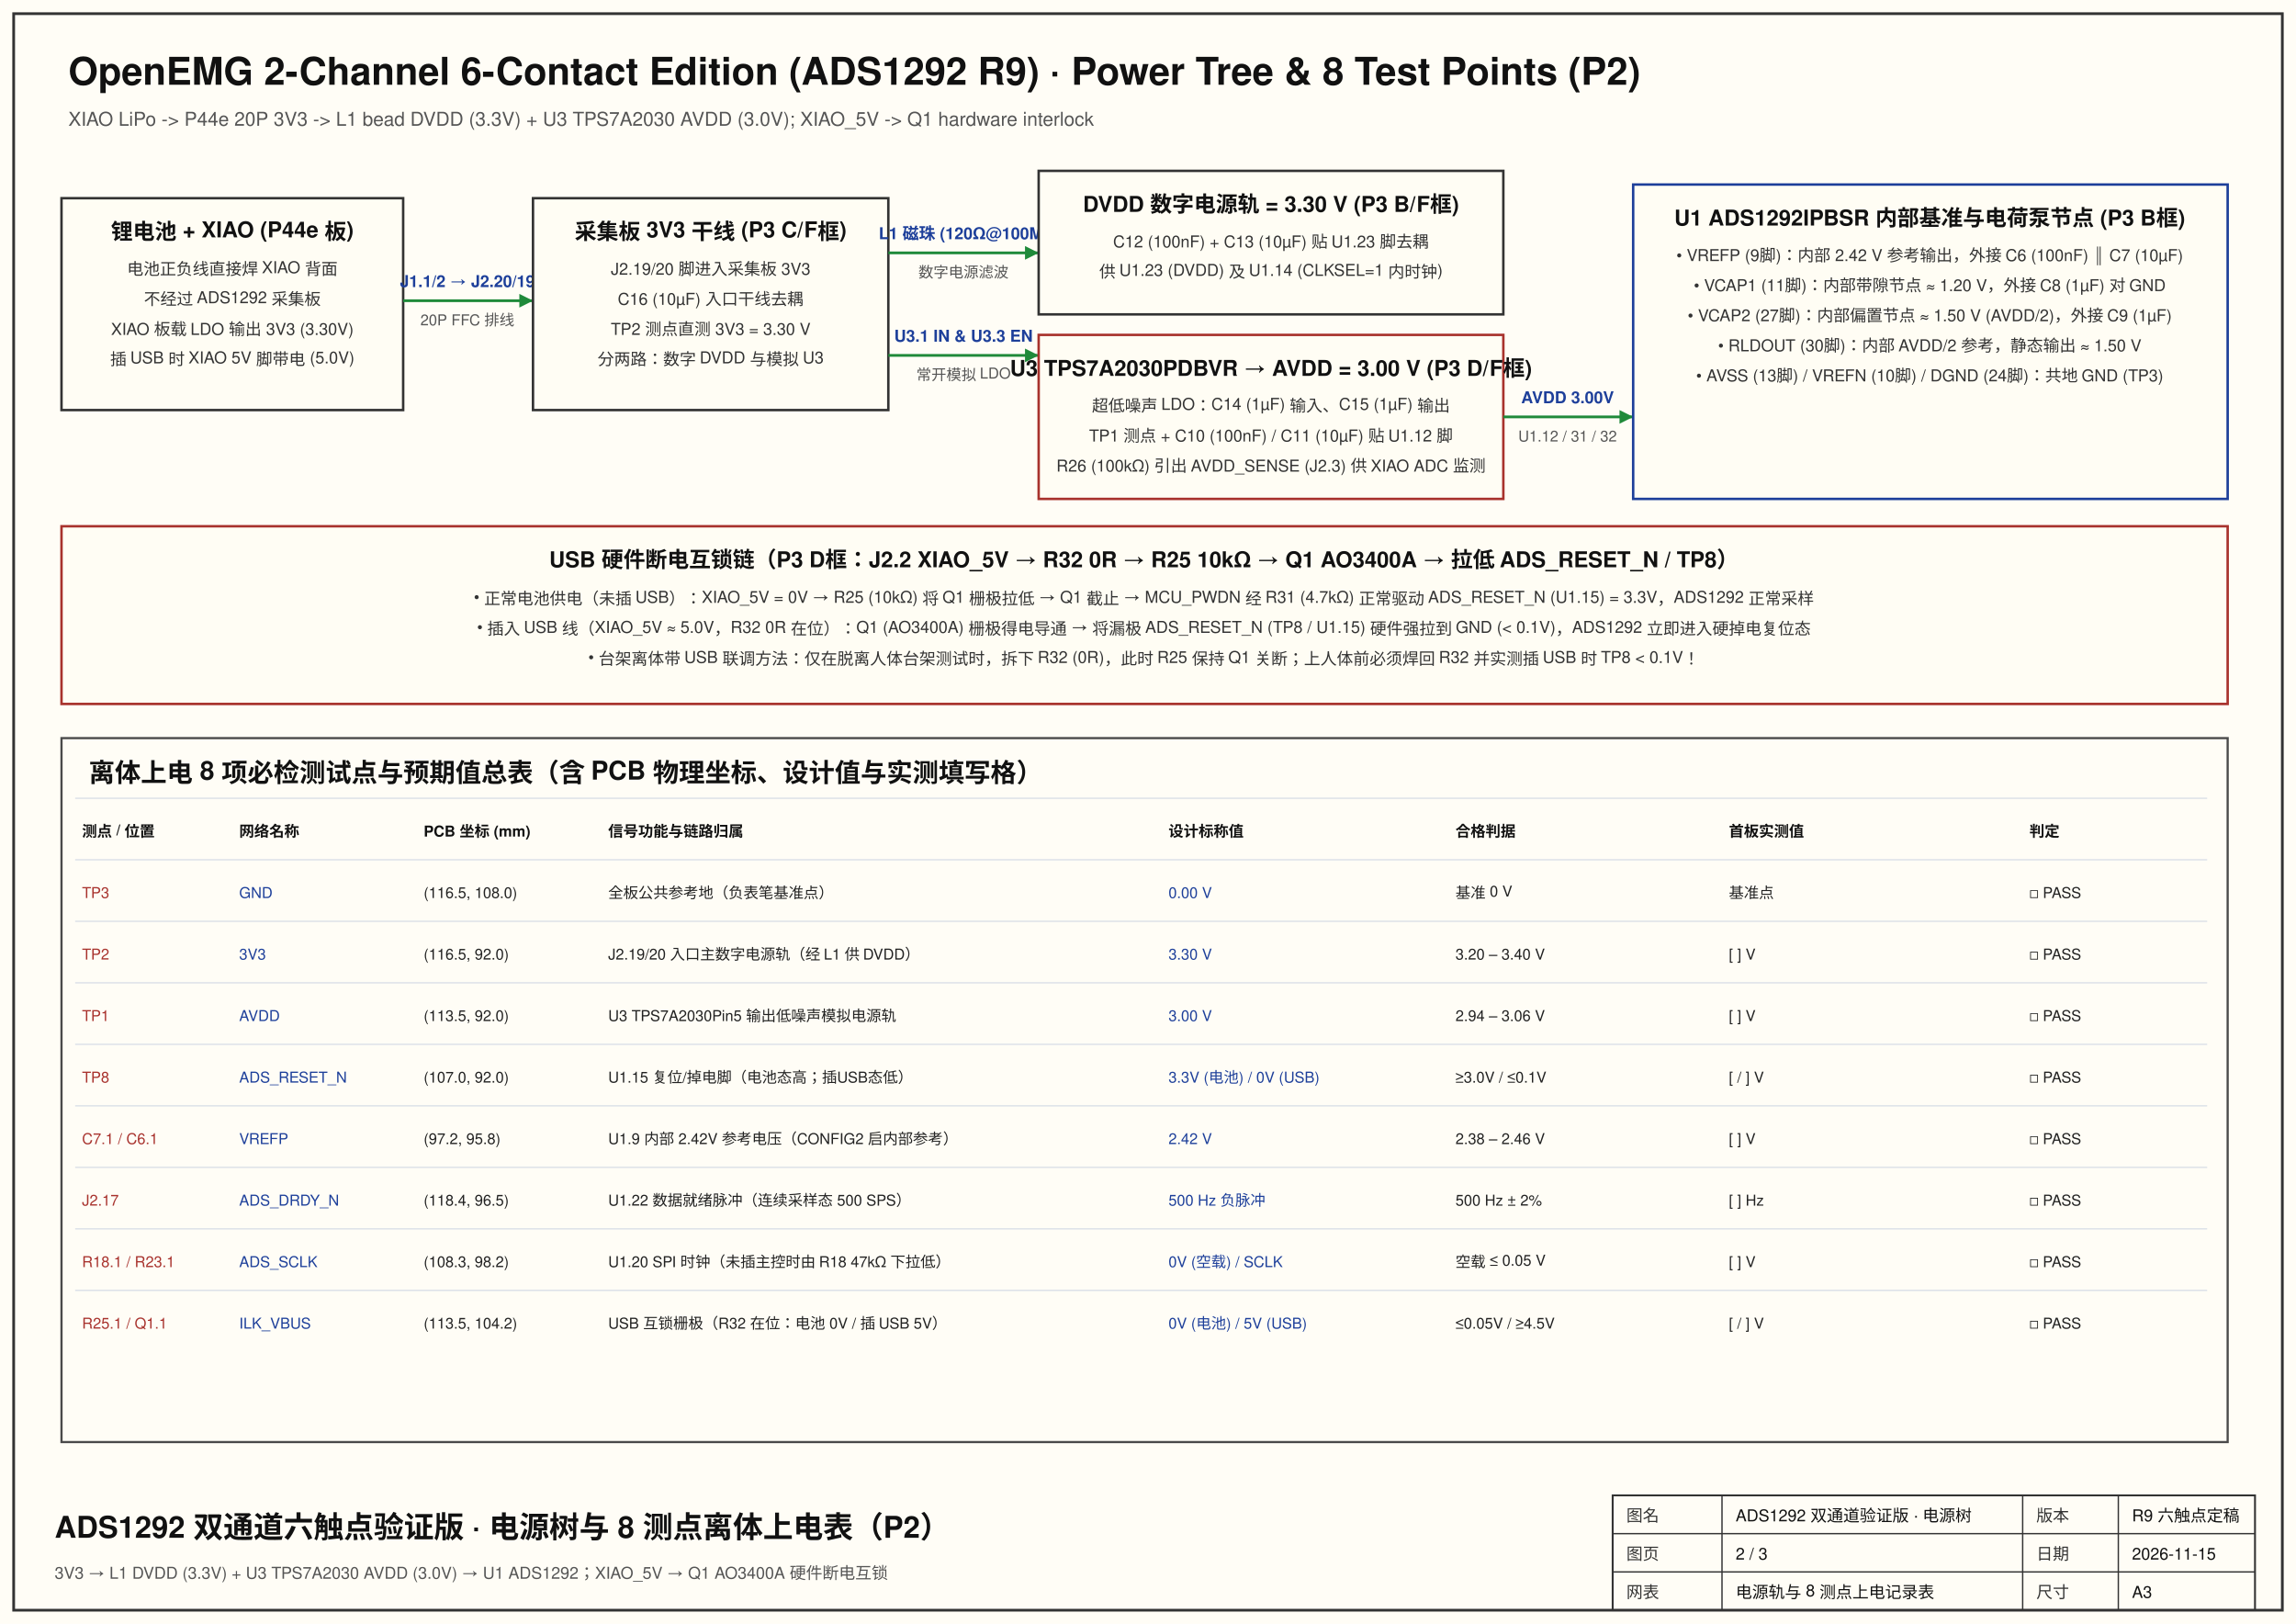
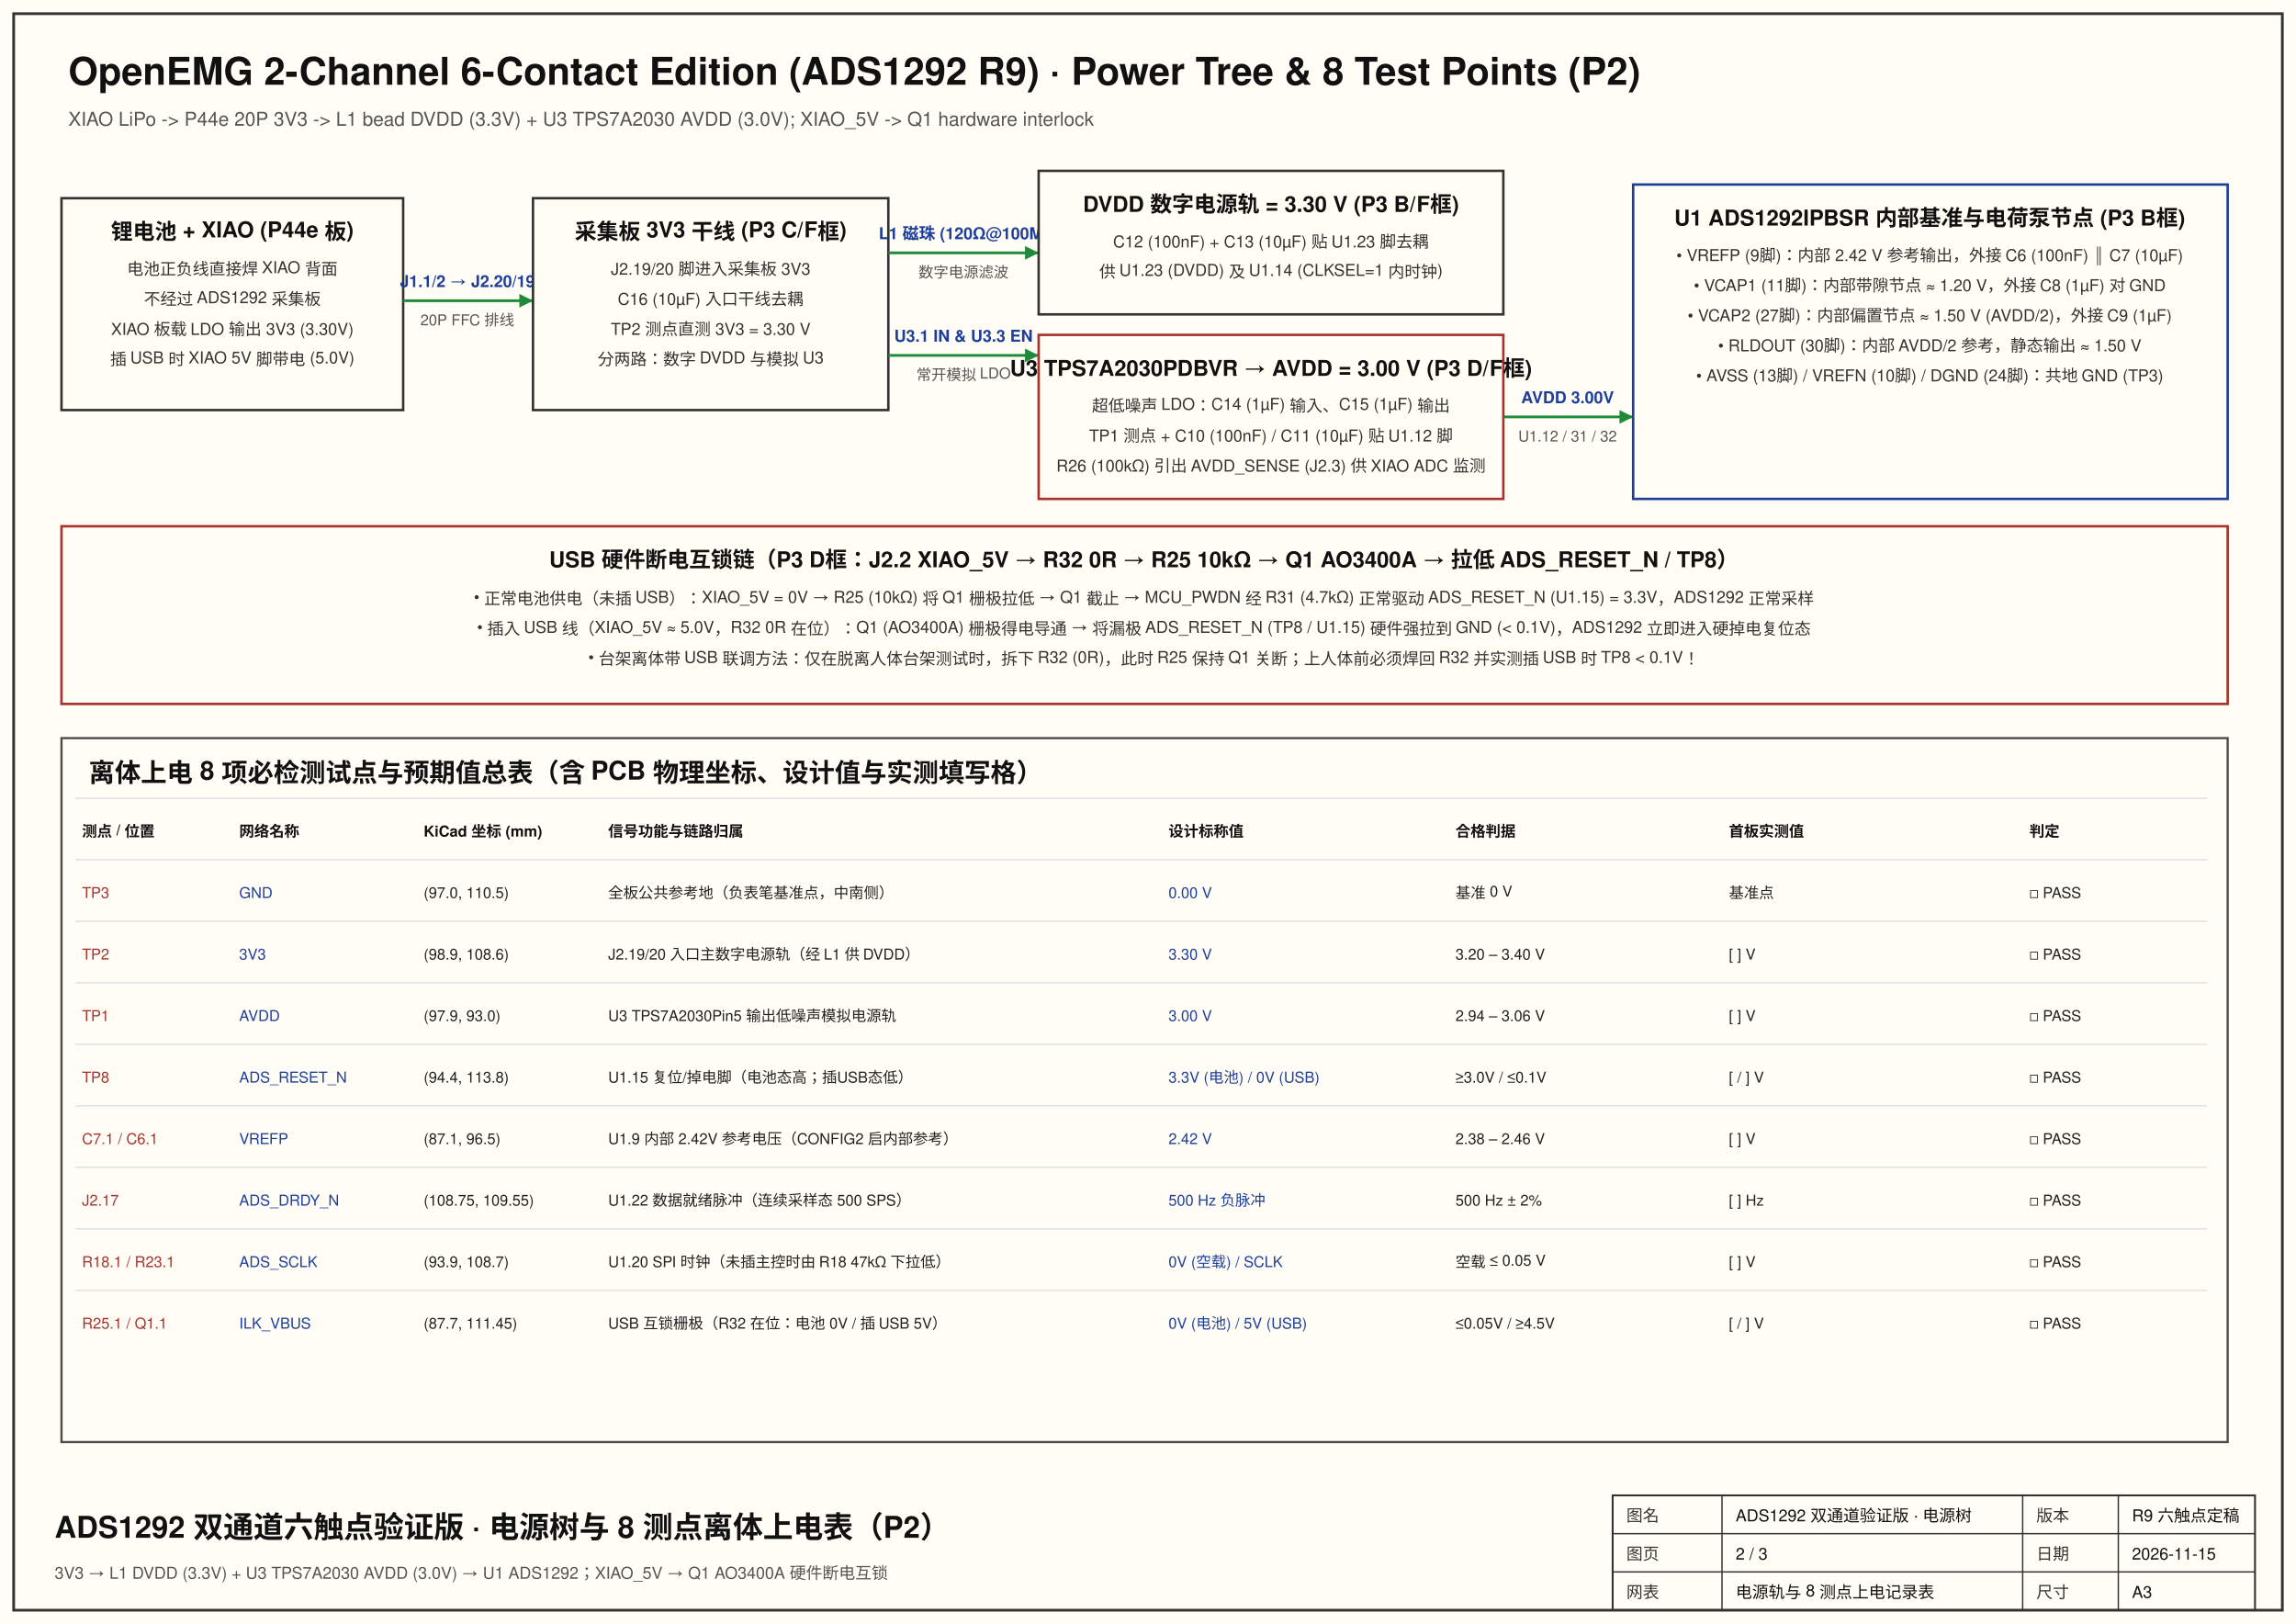
<svg xmlns="http://www.w3.org/2000/svg" width="1680" height="1188" viewBox="0 0 1680 1188" font-family="PingFang SC, Helvetica, sans-serif">
  <rect width="1680" height="1188" fill="#fffdf6" />
  <rect x="10" y="10" width="1660" height="1168" fill="none" stroke="#333" stroke-width="2" />
  <text x="50" y="62" font-size="28" fill="#111" font-weight="bold">OpenEMG 2-Channel 6-Contact Edition (ADS1292 R9) · Power Tree &amp; 8 Test Points (P2)</text>
  <text x="50" y="92" font-size="14" fill="#555">XIAO LiPo -&gt; P44e 20P 3V3 -&gt; L1 bead DVDD (3.3V) + U3 TPS7A2030 AVDD (3.0V); XIAO_5V -&gt; Q1 hardware interlock</text>
  <rect x="45" y="145" width="250" height="155" fill="#fffdf4" stroke="#333" stroke-width="1.8" />
  <text x="170" y="175" font-size="16" fill="#111" text-anchor="middle" font-weight="bold">锂电池 + XIAO (P44e 板)</text>
  <text x="170" y="201" font-size="12" fill="#333" text-anchor="middle">电池正负线直接焊 XIAO 背面</text>
  <text x="170" y="223" font-size="12" fill="#333" text-anchor="middle">不经过 ADS1292 采集板</text>
  <text x="170" y="245" font-size="12" fill="#333" text-anchor="middle">XIAO 板载 LDO 输出 3V3 (3.30V)</text>
  <text x="170" y="267" font-size="12" fill="#333" text-anchor="middle">插 USB 时 XIAO 5V 脚带电 (5.0V)</text>
  <polyline points="295,220 390,220" fill="none" stroke="#1f8a3a" stroke-width="2" />
  <polygon points="390,220 380,215 380,225" fill="#1f8a3a" />
  <text x="342" y="210" font-size="12" fill="#1d3f9a" text-anchor="middle" font-weight="bold">J1.1/2 → J2.20/19</text>
  <text x="342" y="238" font-size="11" fill="#555" text-anchor="middle">20P FFC 排线</text>
  <rect x="390" y="145" width="260" height="155" fill="#fffdf4" stroke="#333" stroke-width="1.8" />
  <text x="520" y="175" font-size="16" fill="#111" text-anchor="middle" font-weight="bold">采集板 3V3 干线 (P3 C/F框)</text>
  <text x="520" y="201" font-size="12" fill="#333" text-anchor="middle">J2.19/20 脚进入采集板 3V3</text>
  <text x="520" y="223" font-size="12" fill="#333" text-anchor="middle">C16 (10µF) 入口干线去耦</text>
  <text x="520" y="245" font-size="12" fill="#333" text-anchor="middle">TP2 测点直测 3V3 = 3.30 V</text>
  <text x="520" y="267" font-size="12" fill="#333" text-anchor="middle">分两路：数字 DVDD 与模拟 U3</text>
  <polyline points="650,185 760,185" fill="none" stroke="#1f8a3a" stroke-width="2" />
  <polygon points="760,185 750,180 750,190" fill="#1f8a3a" />
  <text x="705" y="175" font-size="12" fill="#1d3f9a" text-anchor="middle" font-weight="bold">L1 磁珠 (120Ω@100M)</text>
  <text x="705" y="203" font-size="11" fill="#555" text-anchor="middle">数字电源滤波</text>
  <polyline points="650,260 760,260" fill="none" stroke="#1f8a3a" stroke-width="2" />
  <polygon points="760,260 750,255 750,265" fill="#1f8a3a" />
  <text x="705" y="250" font-size="12" fill="#1d3f9a" text-anchor="middle" font-weight="bold">U3.1 IN &amp; U3.3 EN</text>
  <text x="705" y="278" font-size="11" fill="#555" text-anchor="middle">常开模拟 LDO</text>
  <rect x="760" y="125" width="340" height="105" fill="#fffdf4" stroke="#333" stroke-width="1.8" />
  <text x="930" y="155" font-size="16" fill="#111" text-anchor="middle" font-weight="bold">DVDD 数字电源轨 = 3.30 V (P3 B/F框)</text>
  <text x="930" y="181" font-size="12" fill="#333" text-anchor="middle">C12 (100nF) + C13 (10µF) 贴 U1.23 脚去耦</text>
  <text x="930" y="203" font-size="12" fill="#333" text-anchor="middle">供 U1.23 (DVDD) 及 U1.14 (CLKSEL=1 内时钟)</text>
  <rect x="760" y="245" width="340" height="120" fill="#fffdf4" stroke="#a8322d" stroke-width="1.8" />
  <text x="930" y="275" font-size="16" fill="#111" text-anchor="middle" font-weight="bold">U3 TPS7A2030PDBVR → AVDD = 3.00 V (P3 D/F框)</text>
  <text x="930" y="301" font-size="12" fill="#333" text-anchor="middle">超低噪声 LDO：C14 (1µF) 输入、C15 (1µF) 输出</text>
  <text x="930" y="323" font-size="12" fill="#333" text-anchor="middle">TP1 测点 + C10 (100nF) / C11 (10µF) 贴 U1.12 脚</text>
  <text x="930" y="345" font-size="12" fill="#333" text-anchor="middle">R26 (100kΩ) 引出 AVDD_SENSE (J2.3) 供 XIAO ADC 监测</text>
  <polyline points="1100,305 1195,305" fill="none" stroke="#1f8a3a" stroke-width="2" />
  <polygon points="1195,305 1185,300 1185,310" fill="#1f8a3a" />
  <text x="1147" y="295" font-size="12" fill="#1d3f9a" text-anchor="middle" font-weight="bold">AVDD 3.00V</text>
  <text x="1147" y="323" font-size="11" fill="#555" text-anchor="middle">U1.12 / 31 / 32</text>
  <rect x="1195" y="135" width="435" height="230" fill="#fffdf4" stroke="#1d3f9a" stroke-width="1.8" />
  <text x="1412" y="165" font-size="16" fill="#111" text-anchor="middle" font-weight="bold">U1 ADS1292IPBSR 内部基准与电荷泵节点 (P3 B框)</text>
  <text x="1412" y="191" font-size="12" fill="#333" text-anchor="middle">• VREFP (9脚)：内部 2.42 V 参考输出，外接 C6 (100nF) ∥ C7 (10µF)</text>
  <text x="1412" y="213" font-size="12" fill="#333" text-anchor="middle">• VCAP1 (11脚)：内部带隙节点 ≈ 1.20 V，外接 C8 (1µF) 对 GND</text>
  <text x="1412" y="235" font-size="12" fill="#333" text-anchor="middle">• VCAP2 (27脚)：内部偏置节点 ≈ 1.50 V (AVDD/2)，外接 C9 (1µF)</text>
  <text x="1412" y="257" font-size="12" fill="#333" text-anchor="middle">• RLDOUT (30脚)：内部 AVDD/2 参考，静态输出 ≈ 1.50 V</text>
  <text x="1412" y="279" font-size="12" fill="#333" text-anchor="middle">• AVSS (13脚) / VREFN (10脚) / DGND (24脚)：共地 GND (TP3)</text>
  <rect x="45" y="385" width="1585" height="130" fill="#fffdf4" stroke="#a8322d" stroke-width="1.8" />
  <text x="837" y="415" font-size="16" fill="#111" text-anchor="middle" font-weight="bold">USB 硬件断电互锁链（P3 D框：J2.2 XIAO_5V → R32 0R → R25 10kΩ → Q1 AO3400A → 拉低 ADS_RESET_N / TP8）</text>
  <text x="837" y="441" font-size="12" fill="#333" text-anchor="middle">• 正常电池供电（未插 USB）：XIAO_5V = 0V → R25 (10kΩ) 将 Q1 栅极拉低 → Q1 截止 → MCU_PWDN 经 R31 (4.7kΩ) 正常驱动 ADS_RESET_N (U1.15) = 3.3V，ADS1292 正常采样</text>
  <text x="837" y="463" font-size="12" fill="#333" text-anchor="middle">• 插入 USB 线（XIAO_5V ≈ 5.0V，R32 0R 在位）：Q1 (AO3400A) 栅极得电导通 → 将漏极 ADS_RESET_N (TP8 / U1.15) 硬件强拉到 GND (&lt; 0.1V)，ADS1292 立即进入硬掉电复位态</text>
  <text x="837" y="485" font-size="12" fill="#333" text-anchor="middle">• 台架离体带 USB 联调方法：仅在脱离人体台架测试时，拆下 R32 (0R)，此时 R25 保持 Q1 关断；上人体前必须焊回 R32 并实测插 USB 时 TP8 &lt; 0.1V！</text>
  <rect x="45" y="540" width="1585" height="515" fill="none" stroke="#4a4a4a" stroke-width="1.6" />
  <text x="65" y="572" font-size="19" fill="#111" font-weight="bold">离体上电 8 项必检测试点与预期值总表（含 PCB 物理坐标、设计值与实测填写格）</text>
  <polyline points="55,584 1615,584" fill="none" stroke="#dce1e8" stroke-width="1" />
  <text x="60" y="612" font-size="11" fill="#111" font-weight="bold">测点 / 位置</text>
  <text x="175" y="612" font-size="11" fill="#111" font-weight="bold">网络名称</text>
-   <text x="310" y="612" font-size="11" fill="#111" font-weight="bold">PCB 坐标 (mm)</text>
+   <text x="310" y="612" font-size="11" fill="#111" font-weight="bold">KiCad 坐标 (mm)</text>
  <text x="445" y="612" font-size="11" fill="#111" font-weight="bold">信号功能与链路归属</text>
  <text x="855" y="612" font-size="11" fill="#111" font-weight="bold">设计标称值</text>
  <text x="1065" y="612" font-size="11" fill="#111" font-weight="bold">合格判据</text>
  <text x="1265" y="612" font-size="11" fill="#111" font-weight="bold">首板实测值</text>
  <text x="1485" y="612" font-size="11" fill="#111" font-weight="bold">判定</text>
  <polyline points="55,629 1615,629" fill="none" stroke="#dce1e8" stroke-width="1" />
  <text x="60" y="657" font-size="11" fill="#a8322d" font-weight="normal">TP3</text>
  <text x="175" y="657" font-size="11" fill="#1d3f9a" font-weight="normal">GND</text>
-   <text x="310" y="657" font-size="11" fill="#222" font-weight="normal">(116.5, 108.0)</text>
-   <text x="445" y="657" font-size="11" fill="#222" font-weight="normal">全板公共参考地（负表笔基准点）</text>
+   <text x="310" y="657" font-size="11" fill="#222" font-weight="normal">(97.0, 110.5)</text>
+   <text x="445" y="657" font-size="11" fill="#222" font-weight="normal">全板公共参考地（负表笔基准点，中南侧）</text>
  <text x="855" y="657" font-size="11" fill="#1d3f9a" font-weight="normal">0.00 V</text>
  <text x="1065" y="657" font-size="11" fill="#222" font-weight="normal">基准 0 V</text>
  <text x="1265" y="657" font-size="11" fill="#222" font-weight="normal">基准点</text>
  <text x="1485" y="657" font-size="11" fill="#222" font-weight="normal">□ PASS</text>
  <polyline points="55,674 1615,674" fill="none" stroke="#dce1e8" stroke-width="1" />
  <text x="60" y="702" font-size="11" fill="#a8322d" font-weight="normal">TP2</text>
  <text x="175" y="702" font-size="11" fill="#1d3f9a" font-weight="normal">3V3</text>
-   <text x="310" y="702" font-size="11" fill="#222" font-weight="normal">(116.5, 92.0)</text>
+   <text x="310" y="702" font-size="11" fill="#222" font-weight="normal">(98.9, 108.6)</text>
  <text x="445" y="702" font-size="11" fill="#222" font-weight="normal">J2.19/20 入口主数字电源轨（经 L1 供 DVDD）</text>
  <text x="855" y="702" font-size="11" fill="#1d3f9a" font-weight="normal">3.30 V</text>
  <text x="1065" y="702" font-size="11" fill="#222" font-weight="normal">3.20 – 3.40 V</text>
  <text x="1265" y="702" font-size="11" fill="#222" font-weight="normal">[          ] V</text>
  <text x="1485" y="702" font-size="11" fill="#222" font-weight="normal">□ PASS</text>
  <polyline points="55,719 1615,719" fill="none" stroke="#dce1e8" stroke-width="1" />
  <text x="60" y="747" font-size="11" fill="#a8322d" font-weight="normal">TP1</text>
  <text x="175" y="747" font-size="11" fill="#1d3f9a" font-weight="normal">AVDD</text>
-   <text x="310" y="747" font-size="11" fill="#222" font-weight="normal">(113.5, 92.0)</text>
+   <text x="310" y="747" font-size="11" fill="#222" font-weight="normal">(97.9, 93.0)</text>
  <text x="445" y="747" font-size="11" fill="#222" font-weight="normal">U3 TPS7A2030Pin5 输出低噪声模拟电源轨</text>
  <text x="855" y="747" font-size="11" fill="#1d3f9a" font-weight="normal">3.00 V</text>
  <text x="1065" y="747" font-size="11" fill="#222" font-weight="normal">2.94 – 3.06 V</text>
  <text x="1265" y="747" font-size="11" fill="#222" font-weight="normal">[          ] V</text>
  <text x="1485" y="747" font-size="11" fill="#222" font-weight="normal">□ PASS</text>
  <polyline points="55,764 1615,764" fill="none" stroke="#dce1e8" stroke-width="1" />
  <text x="60" y="792" font-size="11" fill="#a8322d" font-weight="normal">TP8</text>
  <text x="175" y="792" font-size="11" fill="#1d3f9a" font-weight="normal">ADS_RESET_N</text>
-   <text x="310" y="792" font-size="11" fill="#222" font-weight="normal">(107.0, 92.0)</text>
+   <text x="310" y="792" font-size="11" fill="#222" font-weight="normal">(94.4, 113.8)</text>
  <text x="445" y="792" font-size="11" fill="#222" font-weight="normal">U1.15 复位/掉电脚（电池态高；插USB态低）</text>
  <text x="855" y="792" font-size="11" fill="#1d3f9a" font-weight="normal">3.3V (电池) / 0V (USB)</text>
  <text x="1065" y="792" font-size="11" fill="#222" font-weight="normal">≥3.0V / ≤0.1V</text>
  <text x="1265" y="792" font-size="11" fill="#222" font-weight="normal">[      /     ] V</text>
  <text x="1485" y="792" font-size="11" fill="#222" font-weight="normal">□ PASS</text>
  <polyline points="55,809 1615,809" fill="none" stroke="#dce1e8" stroke-width="1" />
  <text x="60" y="837" font-size="11" fill="#a8322d" font-weight="normal">C7.1 / C6.1</text>
  <text x="175" y="837" font-size="11" fill="#1d3f9a" font-weight="normal">VREFP</text>
-   <text x="310" y="837" font-size="11" fill="#222" font-weight="normal">(97.2, 95.8)</text>
+   <text x="310" y="837" font-size="11" fill="#222" font-weight="normal">(87.1, 96.5)</text>
  <text x="445" y="837" font-size="11" fill="#222" font-weight="normal">U1.9 内部 2.42V 参考电压（CONFIG2 启内部参考）</text>
  <text x="855" y="837" font-size="11" fill="#1d3f9a" font-weight="normal">2.42 V</text>
  <text x="1065" y="837" font-size="11" fill="#222" font-weight="normal">2.38 – 2.46 V</text>
  <text x="1265" y="837" font-size="11" fill="#222" font-weight="normal">[          ] V</text>
  <text x="1485" y="837" font-size="11" fill="#222" font-weight="normal">□ PASS</text>
  <polyline points="55,854 1615,854" fill="none" stroke="#dce1e8" stroke-width="1" />
  <text x="60" y="882" font-size="11" fill="#a8322d" font-weight="normal">J2.17</text>
  <text x="175" y="882" font-size="11" fill="#1d3f9a" font-weight="normal">ADS_DRDY_N</text>
-   <text x="310" y="882" font-size="11" fill="#222" font-weight="normal">(118.4, 96.5)</text>
+   <text x="310" y="882" font-size="11" fill="#222" font-weight="normal">(108.75, 109.55)</text>
  <text x="445" y="882" font-size="11" fill="#222" font-weight="normal">U1.22 数据就绪脉冲（连续采样态 500 SPS）</text>
  <text x="855" y="882" font-size="11" fill="#1d3f9a" font-weight="normal">500 Hz 负脉冲</text>
  <text x="1065" y="882" font-size="11" fill="#222" font-weight="normal">500 Hz ± 2%</text>
  <text x="1265" y="882" font-size="11" fill="#222" font-weight="normal">[          ] Hz</text>
  <text x="1485" y="882" font-size="11" fill="#222" font-weight="normal">□ PASS</text>
  <polyline points="55,899 1615,899" fill="none" stroke="#dce1e8" stroke-width="1" />
  <text x="60" y="927" font-size="11" fill="#a8322d" font-weight="normal">R18.1 / R23.1</text>
  <text x="175" y="927" font-size="11" fill="#1d3f9a" font-weight="normal">ADS_SCLK</text>
-   <text x="310" y="927" font-size="11" fill="#222" font-weight="normal">(108.3, 98.2)</text>
+   <text x="310" y="927" font-size="11" fill="#222" font-weight="normal">(93.9, 108.7)</text>
  <text x="445" y="927" font-size="11" fill="#222" font-weight="normal">U1.20 SPI 时钟（未插主控时由 R18 47kΩ 下拉低）</text>
  <text x="855" y="927" font-size="11" fill="#1d3f9a" font-weight="normal">0V (空载) / SCLK</text>
  <text x="1065" y="927" font-size="11" fill="#222" font-weight="normal">空载 ≤ 0.05 V</text>
  <text x="1265" y="927" font-size="11" fill="#222" font-weight="normal">[          ] V</text>
  <text x="1485" y="927" font-size="11" fill="#222" font-weight="normal">□ PASS</text>
  <polyline points="55,944 1615,944" fill="none" stroke="#dce1e8" stroke-width="1" />
  <text x="60" y="972" font-size="11" fill="#a8322d" font-weight="normal">R25.1 / Q1.1</text>
  <text x="175" y="972" font-size="11" fill="#1d3f9a" font-weight="normal">ILK_VBUS</text>
-   <text x="310" y="972" font-size="11" fill="#222" font-weight="normal">(113.5, 104.2)</text>
+   <text x="310" y="972" font-size="11" fill="#222" font-weight="normal">(87.7, 111.45)</text>
  <text x="445" y="972" font-size="11" fill="#222" font-weight="normal">USB 互锁栅极（R32 在位：电池 0V / 插 USB 5V）</text>
  <text x="855" y="972" font-size="11" fill="#1d3f9a" font-weight="normal">0V (电池) / 5V (USB)</text>
  <text x="1065" y="972" font-size="11" fill="#222" font-weight="normal">≤0.05V / ≥4.5V</text>
  <text x="1265" y="972" font-size="11" fill="#222" font-weight="normal">[      /     ] V</text>
  <text x="1485" y="972" font-size="11" fill="#222" font-weight="normal">□ PASS</text>
  <text x="40" y="1125" font-size="22" fill="#111" text-anchor="start" font-weight="bold">ADS1292 双通道六触点验证版 · 电源树与 8 测点离体上电表（P2）</text>
  <text x="40" y="1155" font-size="12" fill="#555" text-anchor="start" font-weight="normal">3V3 → L1 DVDD (3.3V) + U3 TPS7A2030 AVDD (3.0V) → U1 ADS1292；XIAO_5V → Q1 AO3400A 硬件断电互锁</text>
  <rect x="1180" y="1094" width="470" height="84" fill="none" stroke="#333" stroke-width="1.4" />
  <polyline points="1180,1122 1650,1122" fill="none" stroke="#333" stroke-width="1" />
  <polyline points="1180,1150 1650,1150" fill="none" stroke="#333" stroke-width="1" />
  <polyline points="1260,1094 1260,1178" fill="none" stroke="#333" stroke-width="1" />
  <polyline points="1480,1094 1480,1178" fill="none" stroke="#333" stroke-width="1" />
  <polyline points="1550,1094 1550,1178" fill="none" stroke="#333" stroke-width="1" />
  <text x="1190" y="1113" font-size="12" fill="#333" text-anchor="start">图名</text>
  <text x="1270" y="1113" font-size="12" fill="#111" text-anchor="start">ADS1292 双通道验证版 · 电源树</text>
  <text x="1490" y="1113" font-size="12" fill="#333" text-anchor="start">版本</text>
  <text x="1560" y="1113" font-size="12" fill="#111" text-anchor="start">R9 六触点定稿</text>
  <text x="1190" y="1141" font-size="12" fill="#333" text-anchor="start">图页</text>
  <text x="1270" y="1141" font-size="12" fill="#111" text-anchor="start">2 / 3</text>
  <text x="1490" y="1141" font-size="12" fill="#333" text-anchor="start">日期</text>
  <text x="1560" y="1141" font-size="12" fill="#111" text-anchor="start">2026-11-15</text>
  <text x="1190" y="1169" font-size="12" fill="#333" text-anchor="start">网表</text>
  <text x="1270" y="1169" font-size="12" fill="#111" text-anchor="start">电源轨与 8 测点上电记录表</text>
  <text x="1490" y="1169" font-size="12" fill="#333" text-anchor="start">尺寸</text>
  <text x="1560" y="1169" font-size="12" fill="#111" text-anchor="start">A3</text>
</svg>
